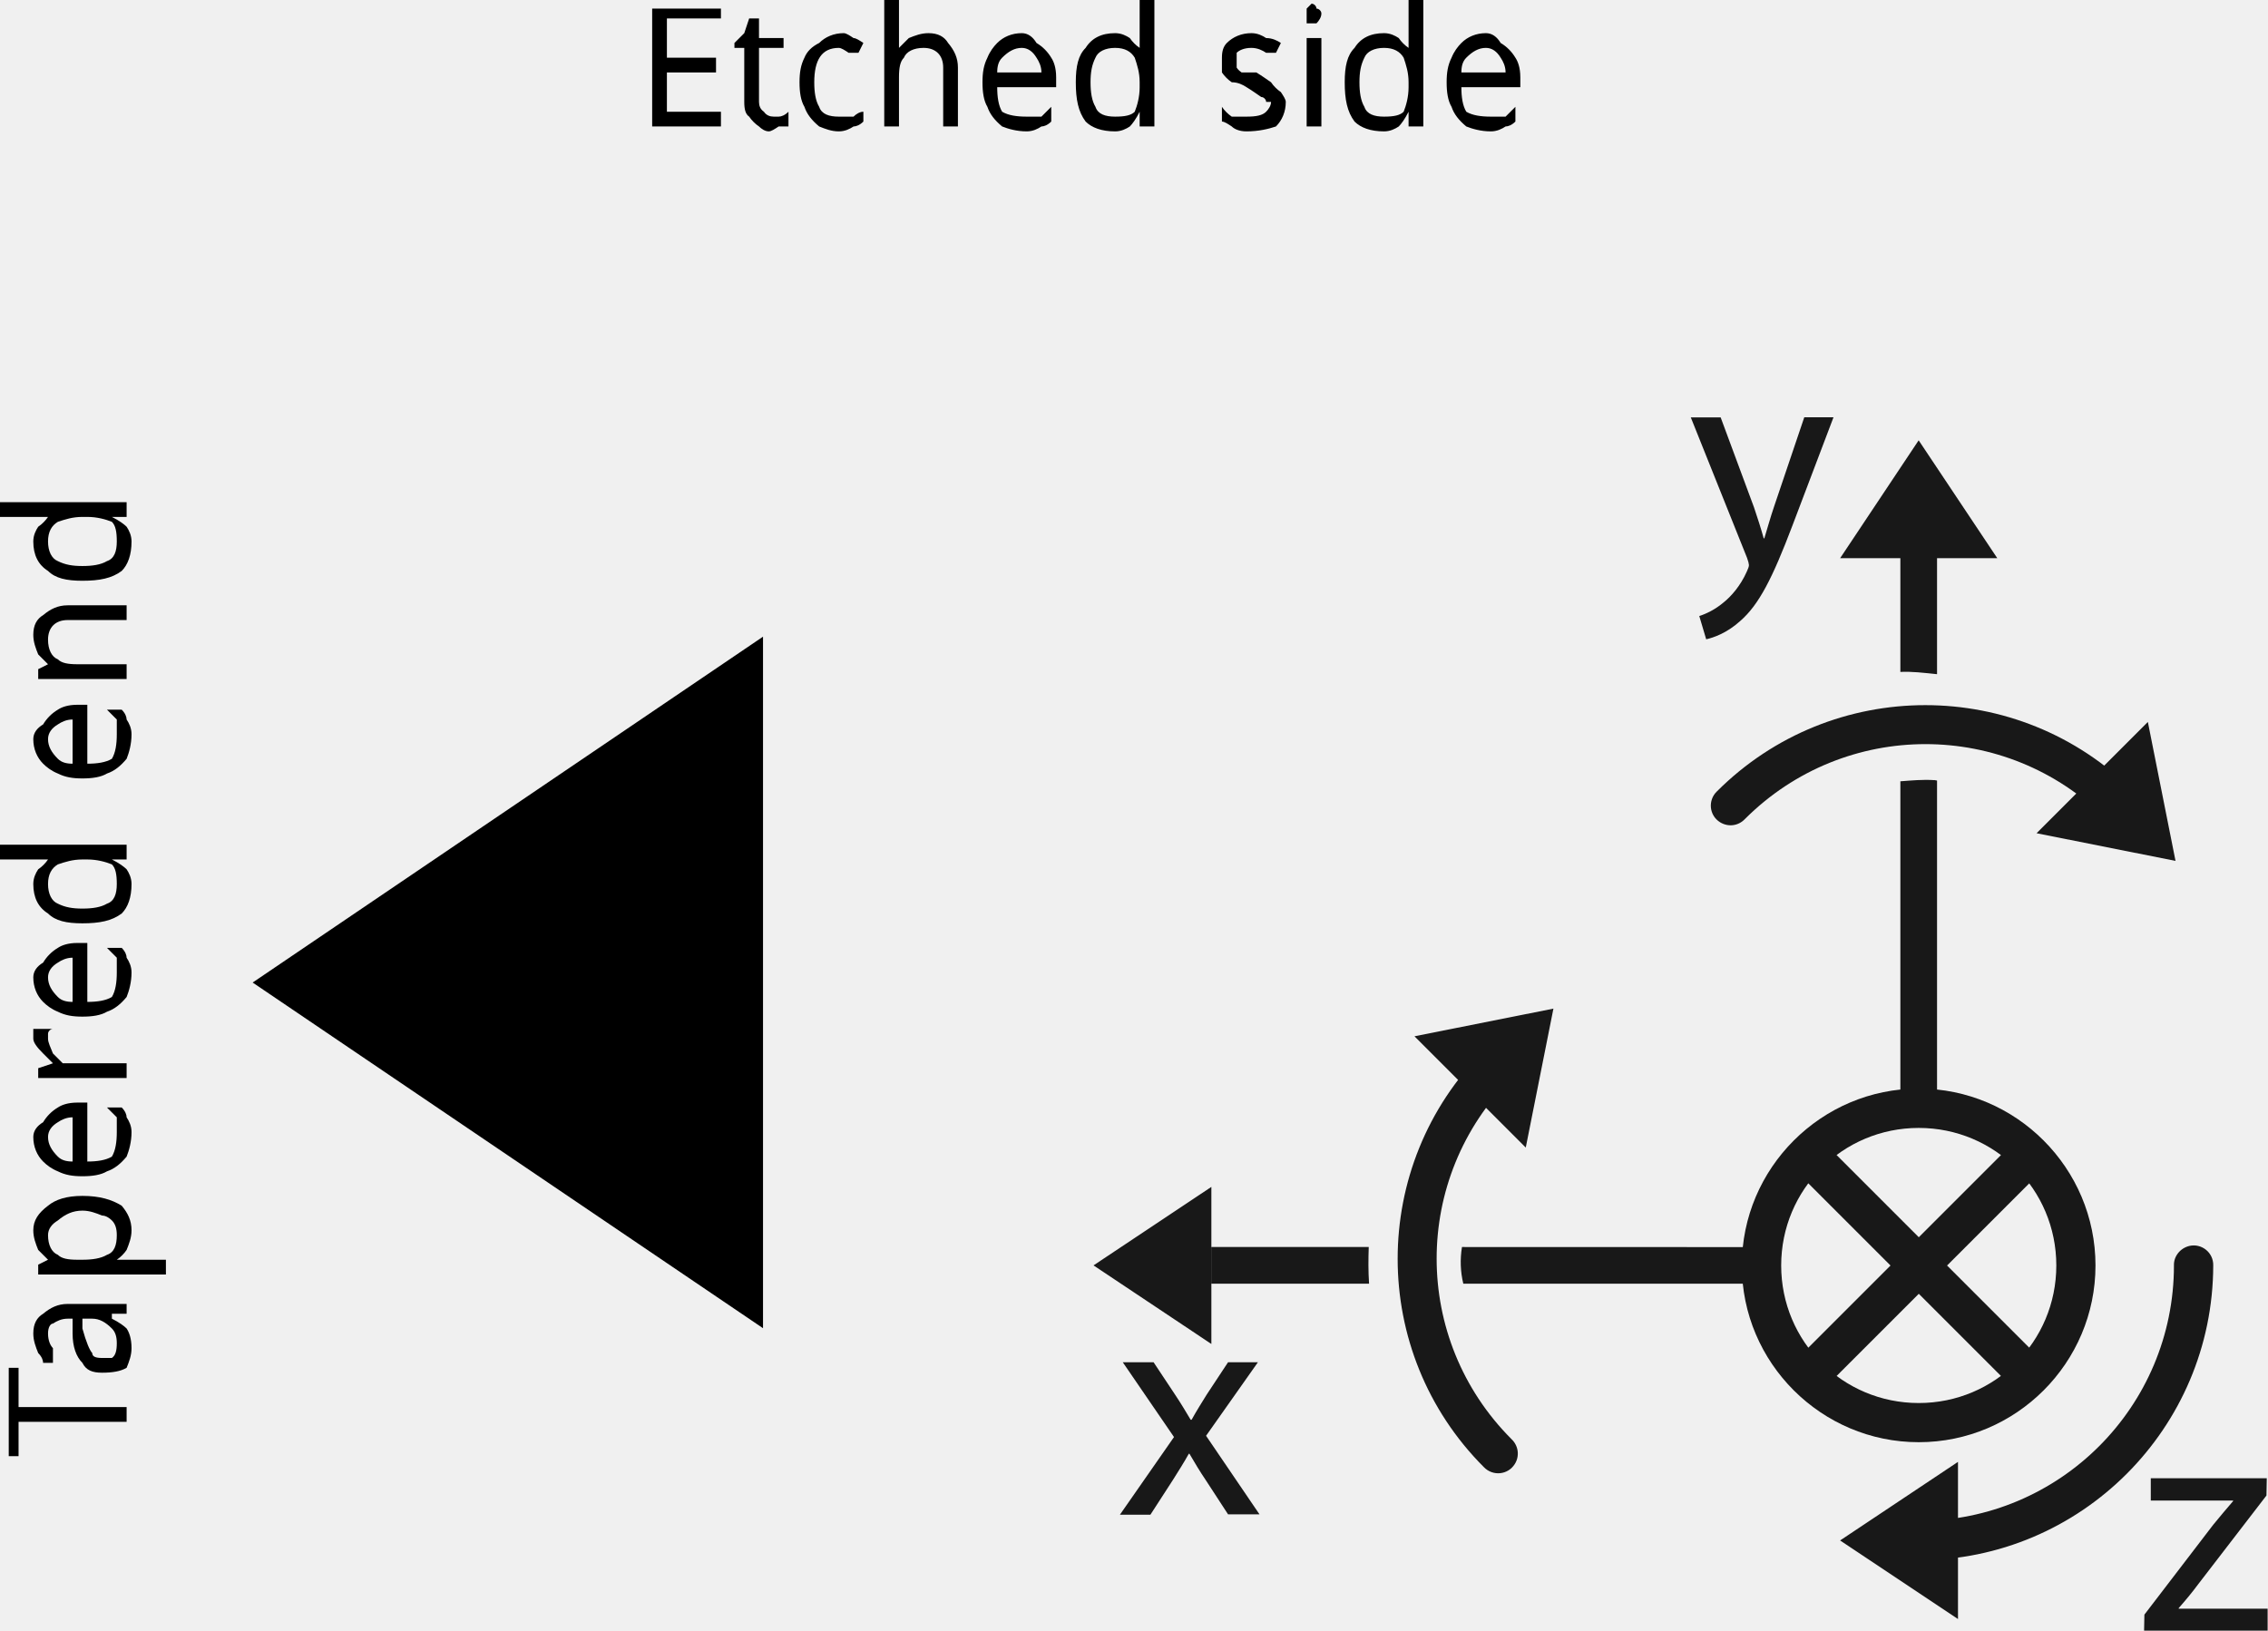
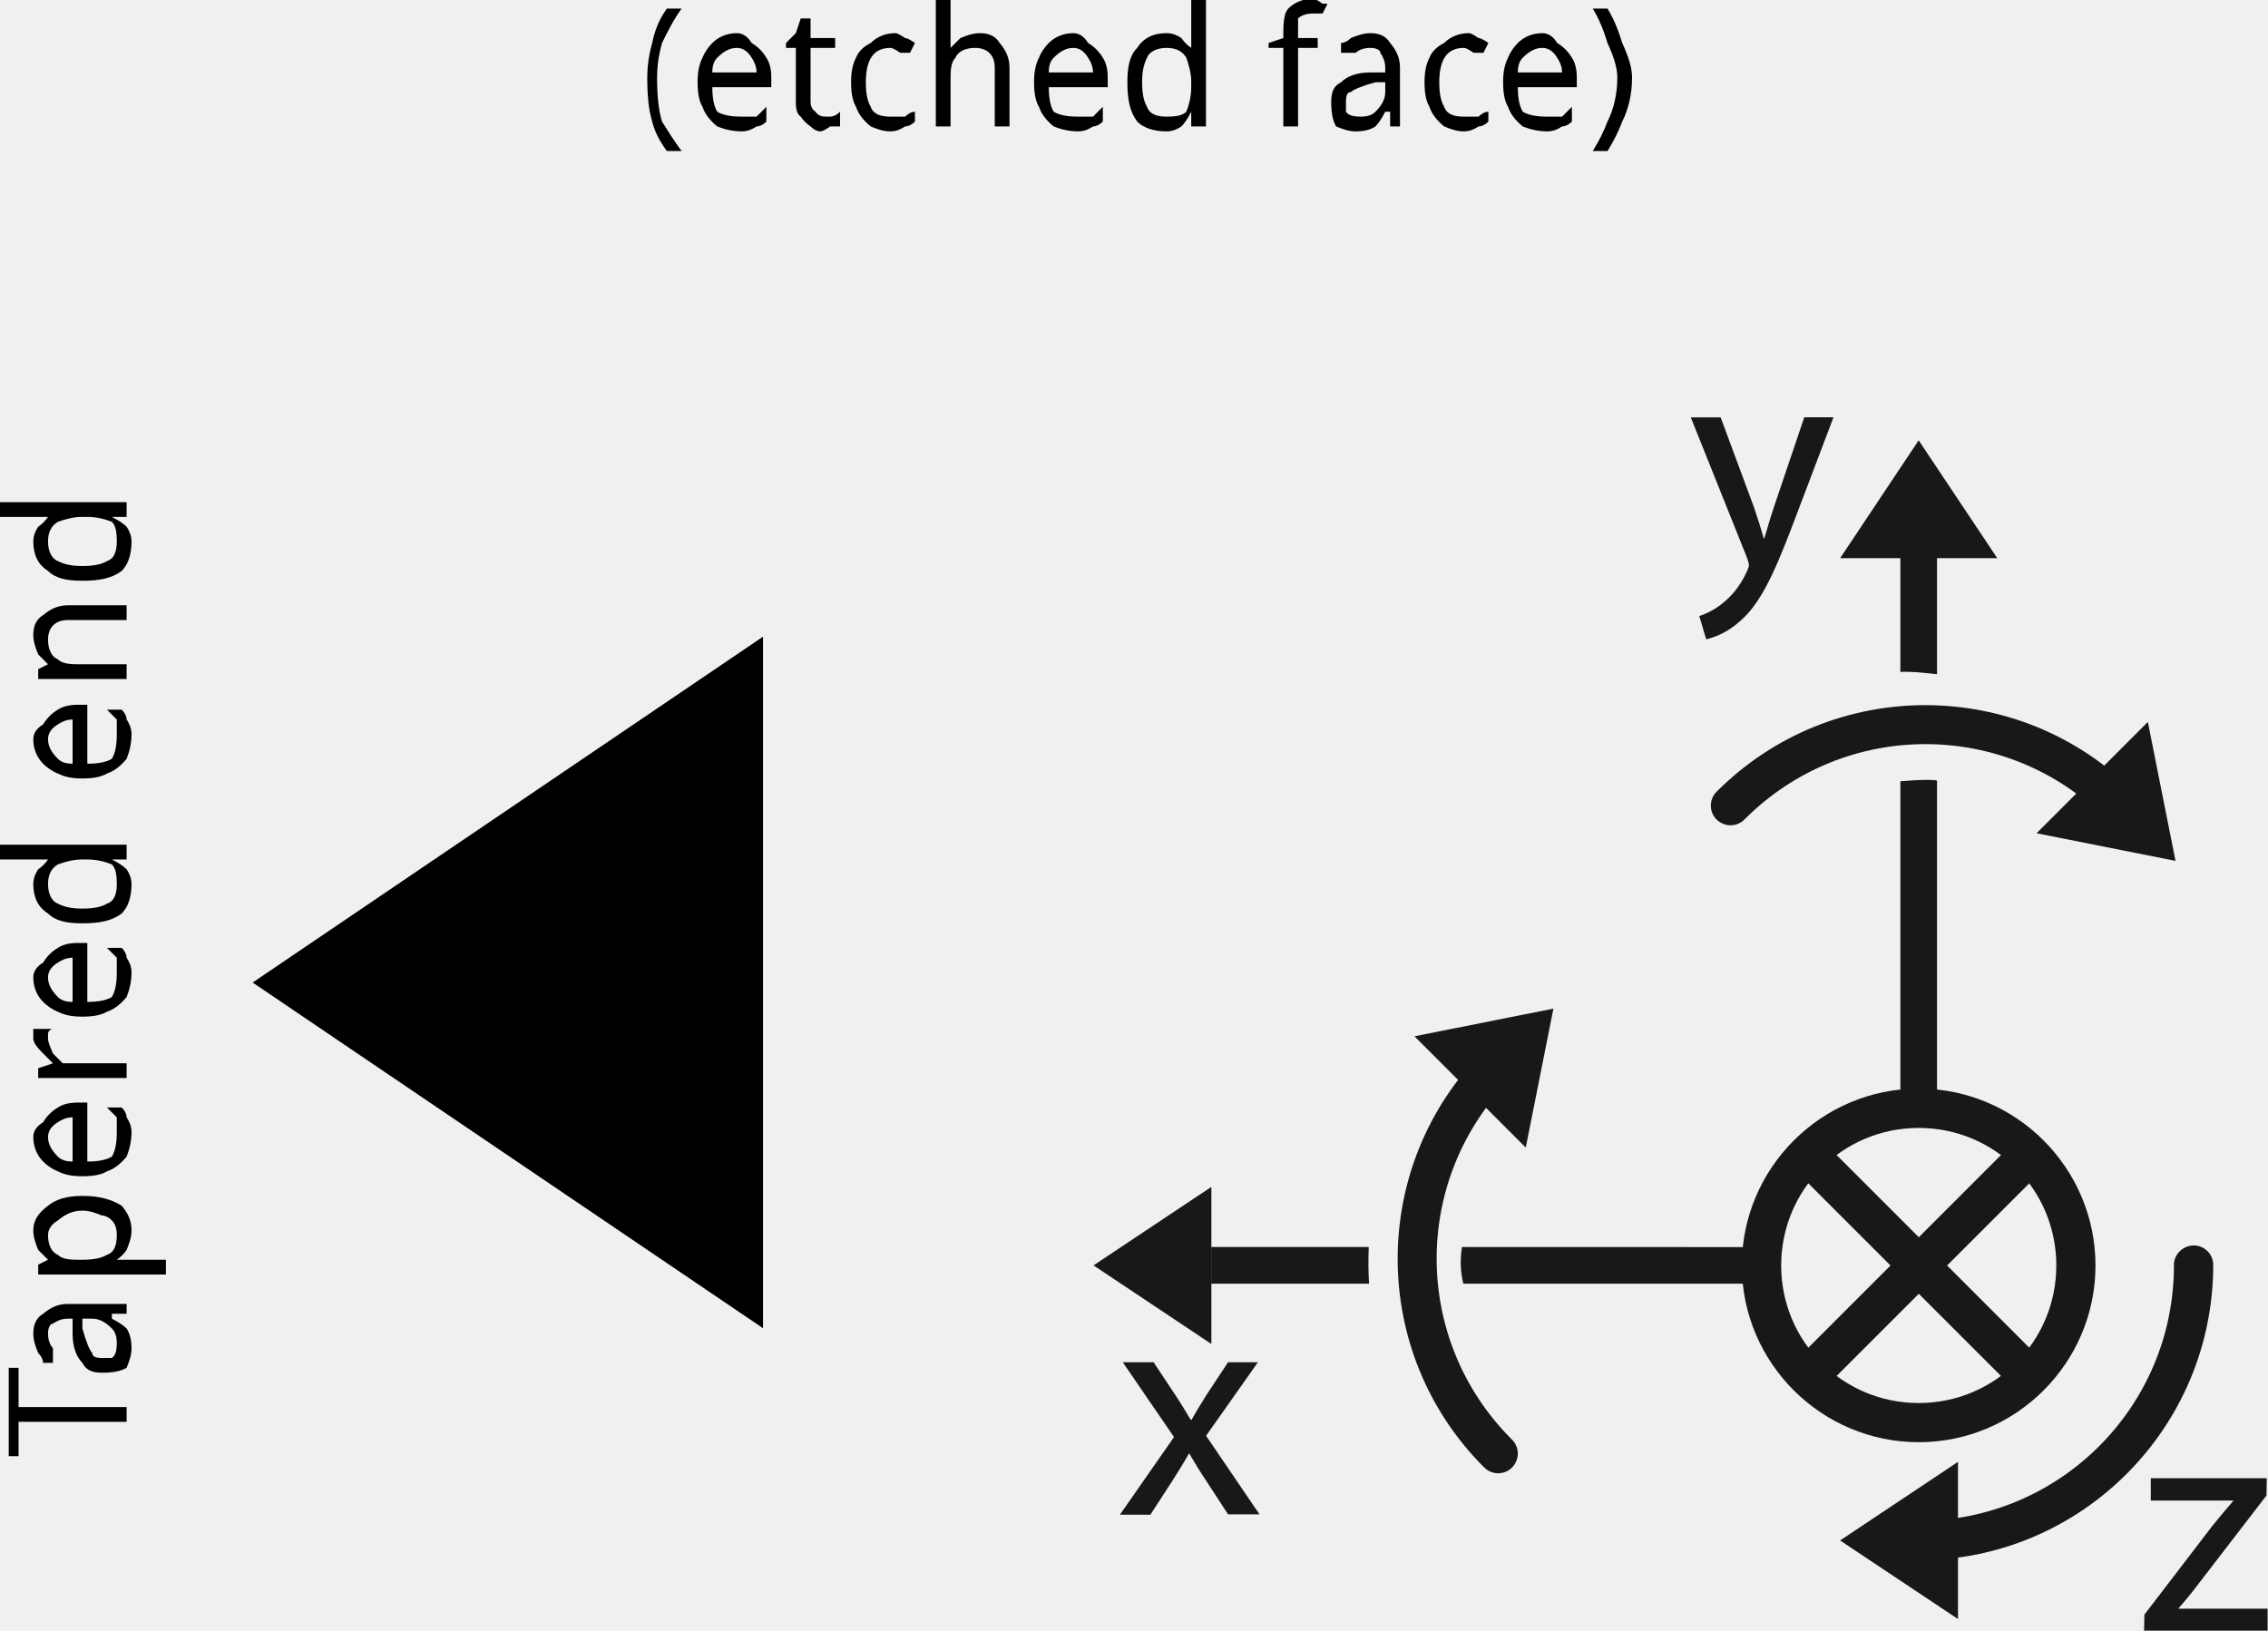
<svg xmlns="http://www.w3.org/2000/svg" xmlns:ns1="http://www.openswatchbook.org/uri/2009/osb" width="144.287mm" height="103.752mm" viewBox="0 0 7.214 5.188" version="1.1" id="svg8">
  <defs id="defs2">
    <marker orient="auto" refY="0" refX="0" id="Arrow1Lend" style="overflow:visible">
      <path id="path4610" d="M 0,0 5,-5 -12.5,0 5,5 Z" style="fill:#000000;fill-opacity:1;fill-rule:evenodd;stroke:#000000;stroke-width:1pt;stroke-opacity:1" transform="matrix(-0.8,0,0,-0.8,-10,0)" />
    </marker>
    <linearGradient id="linearGradient4493" ns1:paint="solid">
      <stop style="stop-color:#000000;stop-opacity:1;" offset="0" id="stop4491" />
    </linearGradient>
  </defs>
  <g id="g39" style="display:inline;fill:#000000" transform="translate(2.60325,0.5258911)">
    <path id="path1054" d="M 4.018,4.411 4.237,4.125 c 0.021,-0.026 0.041,-0.049 0.063,-0.075 l 3.535e-4,-0.002 -0.262,-1.7e-6 -2.83e-5,-0.071 0.369,4.1e-6 -0.001,0.055 -0.217,0.282 c -0.02,0.027 -0.04,0.051 -0.062,0.076 l -3.535e-4,0.002 0.283,-4e-7 2.9e-5,0.07 -0.393,1.1e-6 z" style="display:none;opacity:1;fill:#000000;fill-opacity:0.899;stroke:none;stroke-width:1" />
    <path id="path2288" d="M 4.218,4.611 4.437,4.325 c 0.021,-0.026 0.041,-0.049 0.063,-0.075 l 3.535e-4,-0.002 -0.262,-1.7e-6 -2.83e-5,-0.071 0.369,4.1e-6 -0.001,0.055 -0.217,0.282 c -0.02,0.027 -0.04,0.051 -0.062,0.076 l -3.535e-4,0.002 0.283,-4e-7 2.9e-5,0.07 -0.393,1.1e-6 z" style="display:inline;opacity:1;fill:#000000;fill-opacity:0.899;stroke:none;stroke-width:1" />
    <path id="path2284" d="M 2.87,0.802 2.976,1.088 c 0.011,0.032 0.023,0.07 0.031,0.099 l 0.002,-3.535e-4 c 0.009,-0.029 0.019,-0.066 0.031,-0.101 l 0.096,-0.284 0.093,3.54e-6 L 3.098,1.147 C 3.035,1.313 2.992,1.398 2.932,1.45 2.889,1.489 2.846,1.503 2.824,1.508 l -0.022,-0.074 c 0.022,-0.007 0.051,-0.021 0.077,-0.043 0.024,-0.019 0.054,-0.053 0.074,-0.098 0.004,-0.009 0.007,-0.016 0.007,-0.021 -3.465e-4,-0.005 -0.002,-0.012 -0.006,-0.023 L 2.775,0.802 Z" style="opacity:1;fill:#000000;fill-opacity:0.899;stroke:none;stroke-width:1" />
    <path id="path2286" d="m 1.066,3.808 0.069,0.104 c 0.018,0.027 0.033,0.052 0.049,0.079 h 0.003 c 0.016,-0.029 0.032,-0.054 0.048,-0.08 l 0.068,-0.103 0.095,1.4e-6 -0.165,0.234 0.17,0.25 -0.1,-3.11e-5 -0.071,-0.109 c -0.019,-0.028 -0.035,-0.055 -0.052,-0.084 l -0.002,3.535e-4 c -0.016,0.029 -0.033,0.055 -0.051,0.084 L 1.056,4.293 0.959,4.293 1.131,4.046 0.968,3.808 Z" style="opacity:1;fill:#000000;fill-opacity:0.899;stroke:none;stroke-width:1" />
  </g>
  <g id="g34" style="display:inline;fill:#000000" transform="translate(2.60325,0.5258911)">
    <path d="m 4.361,3.438 c -0.029,0.007 -0.05,0.033 -0.049,0.062 -6e-7,0.449 -0.363,0.813 -0.813,0.813 -0.084,-7.354e-4 -0.084,0.126 -8.5e-6,0.125 0.517,8e-7 0.937,-0.42 0.938,-0.938 8.831e-4,-0.041 -0.037,-0.071 -0.076,-0.062 z M 3.625,4.125 3.25,4.375 3.625,4.625" style="opacity:1;fill:#000000;fill-opacity:0.899;stroke:none;stroke-width:1" id="path2290" />
    <path d="m 2.868,2.09 c 0.026,0.016 0.058,0.012 0.079,-0.01 0.318,-0.318 0.831,-0.318 1.149,0 0.059,0.06 0.149,-0.029 0.088,-0.088 -0.366,-0.366 -0.96,-0.366 -1.326,0 -0.029,0.028 -0.025,0.076 0.01,0.098 z m 1.007,0.035 0.442,0.088 -0.088,-0.442" style="opacity:1;fill:#000000;fill-opacity:0.899;stroke:none;stroke-width:1" id="path2298" />
    <path d="m 2.215,4.132 c 0.016,-0.025 0.012,-0.058 -0.01,-0.079 -0.318,-0.318 -0.318,-0.831 0,-1.149 0.061,-0.059 -0.029,-0.149 -0.088,-0.088 -0.366,0.366 -0.366,0.96 0,1.326 0.028,0.029 0.076,0.025 0.098,-0.01 z M 2.25,3.125 2.338,2.683 1.896,2.771" style="opacity:1;fill:#000000;fill-opacity:0.899;stroke:none;stroke-width:1" id="path2294" />
  </g>
  <g id="g1059" style="display:inline" transform="translate(2.60325,0.5258911)">
    <path d="m 13.229,11.102 c -1.171,-1.7e-5 -2.127,0.956 -2.127,2.127 -9e-6,1.171 0.956,2.125 2.127,2.125 1.171,-1e-5 2.125,-0.954 2.125,-2.125 9e-6,-1.171 -0.954,-2.127 -2.125,-2.127 z m 0,0.473 c 0.916,2.1e-5 1.654,0.738 1.654,1.654 -5e-6,0.916 -0.738,1.654 -1.654,1.654 -0.916,6e-6 -1.654,-0.738 -1.654,-1.654 5e-6,-0.916 0.738,-1.654 1.654,-1.654 z m -1.166,0.148 -0.34,0.34 2.672,2.672 0.34,-0.34 z m 2.333,2e-5 -2.672,2.672 0.34,0.34 2.672,-2.672 z M 13.008,4.17 v 1.922 c 0.128,-0.008 0.286,0.011 0.441,0.027 v -1.949 z m 0.406,3.223 c -0.136,-0.009 -0.271,0.004 -0.406,0.014 v 3.932 h 0.441 V 7.398 c -0.012,-8.652e-4 -0.023,-0.005 -0.035,-0.006 z M 14.173,4.724 13.228,3.307 12.284,4.724 m -7.559,8.283 v 0.441 h 1.895 c -0.01,-0.148 -0.009,-0.293 -0.004,-0.441 z m 3.012,0 c -0.024,0.148 -0.019,0.296 0.016,0.441 H 11.338 V 13.008 Z M 4.724,14.173 3.307,13.228 4.724,12.284 Z" style="display:inline;opacity:1;fill:#000000;fill-opacity:0.899;stroke:none;stroke-width:3.78" transform="scale(0.2645833)" id="path2270" />
    <path id="path29" style="display:none;opacity:1;fill:#ffffff;fill-opacity:0.899;stroke:none;stroke-width:3.78" transform="scale(0.2645833)" d="m 13.229,3.307 -0.945,1.418 h 0.725 c 0,2.133 0,4.266 0,6.398 -0.993,0.105 -1.78,0.891 -1.885,1.885 -2.133,0 -4.266,0 -6.398,0 v -0.725 l -1.418,0.945 1.418,0.945 v -0.725 c 2.133,0 4.266,0 6.398,0 0.112,1.067 1.01,1.904 2.105,1.904 1.171,-1e-5 2.125,-0.954 2.125,-2.125 8e-6,-1.096 -0.838,-1.993 -1.904,-2.105 0,-2.133 0,-4.266 0,-6.398 h 0.725 z m 0,8.268 c 0.371,8e-6 0.709,0.125 0.984,0.33 l -0.984,0.984 -0.984,-0.984 c 0.275,-0.205 0.613,-0.33 0.984,-0.33 z m -1.324,0.67 0.984,0.984 -0.984,0.984 c -0.205,-0.275 -0.33,-0.613 -0.33,-0.984 2e-6,-0.371 0.125,-0.709 0.33,-0.984 z m 2.648,0 c 0.205,0.275 0.33,0.613 0.33,0.984 -2e-6,0.371 -0.125,0.709 -0.33,0.984 l -0.984,-0.984 z m -1.324,1.324 0.984,0.984 c -0.275,0.205 -0.613,0.33 -0.984,0.33 -0.371,3e-6 -0.709,-0.125 -0.984,-0.33 z" />
  </g>
  <g transform="matrix(0.3092543,0,0,-0.3092543,0.8032501,3.125891)" id="g5017" style="fill:#000000">
    <path id="path5019" style="fill:#000000;fill-opacity:1;fill-rule:nonzero;stroke:none" d="M 0,0 5.25,-3.556 V 0 3.558 Z" />
  </g>
  <text xml:space="preserve" style="font-style:normal;font-weight:normal;font-size:0.529px;line-height:1.25;font-family:sans-serif;fill:#000000;fill-opacity:1;stroke:none;stroke-width:0.013" x="-4.648" y="0.402" id="text874" transform="rotate(-90)">
    <tspan id="tspan872" x="-4.648" y="0.402" style="stroke-width:0.013">Tapered end</tspan>
  </text>
  <text xml:space="preserve" style="font-style:normal;font-weight:normal;font-size:0.529px;line-height:1.25;font-family:sans-serif;fill:#000000;fill-opacity:1;stroke:none;stroke-width:0.013" x="2.026" y="0.402" id="text878">
-     <tspan id="tspan876" x="2.026" y="0.402" style="stroke-width:0.013">Etched side</tspan>
+     <tspan id="tspan876" x="2.026" y="0.402" style="stroke-width:0.013">(etched face)</tspan>
  </text>
</svg>
